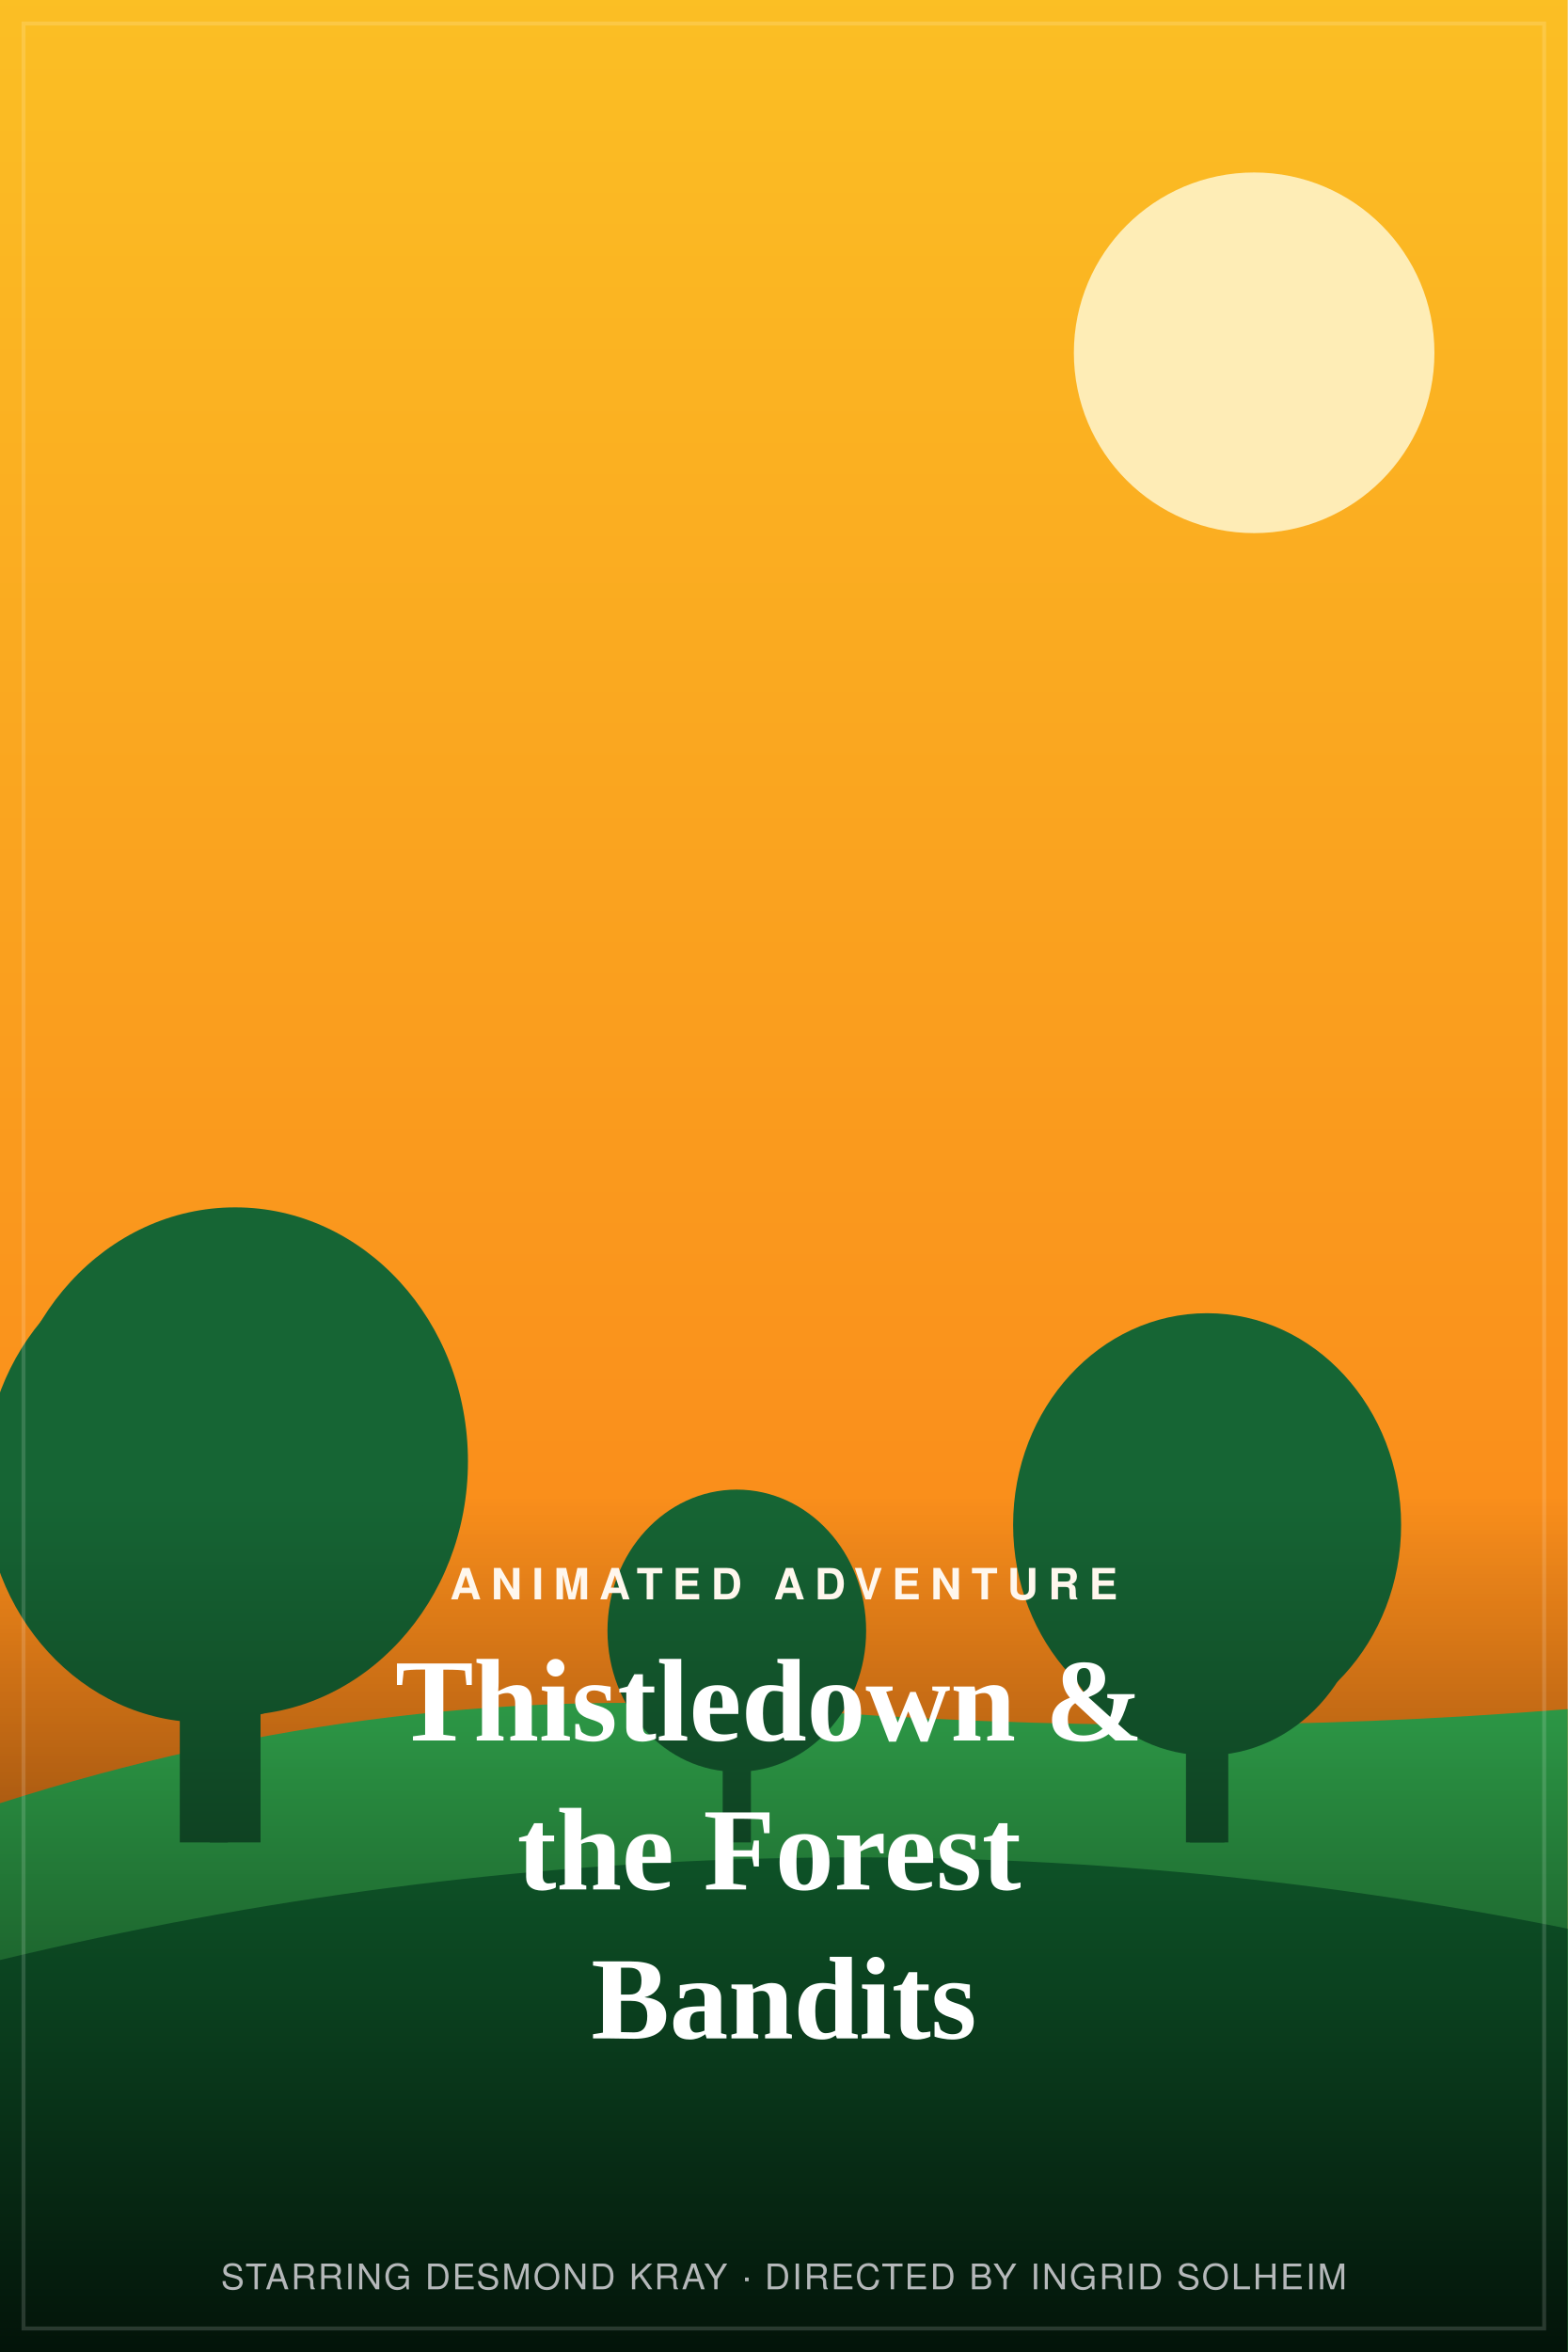
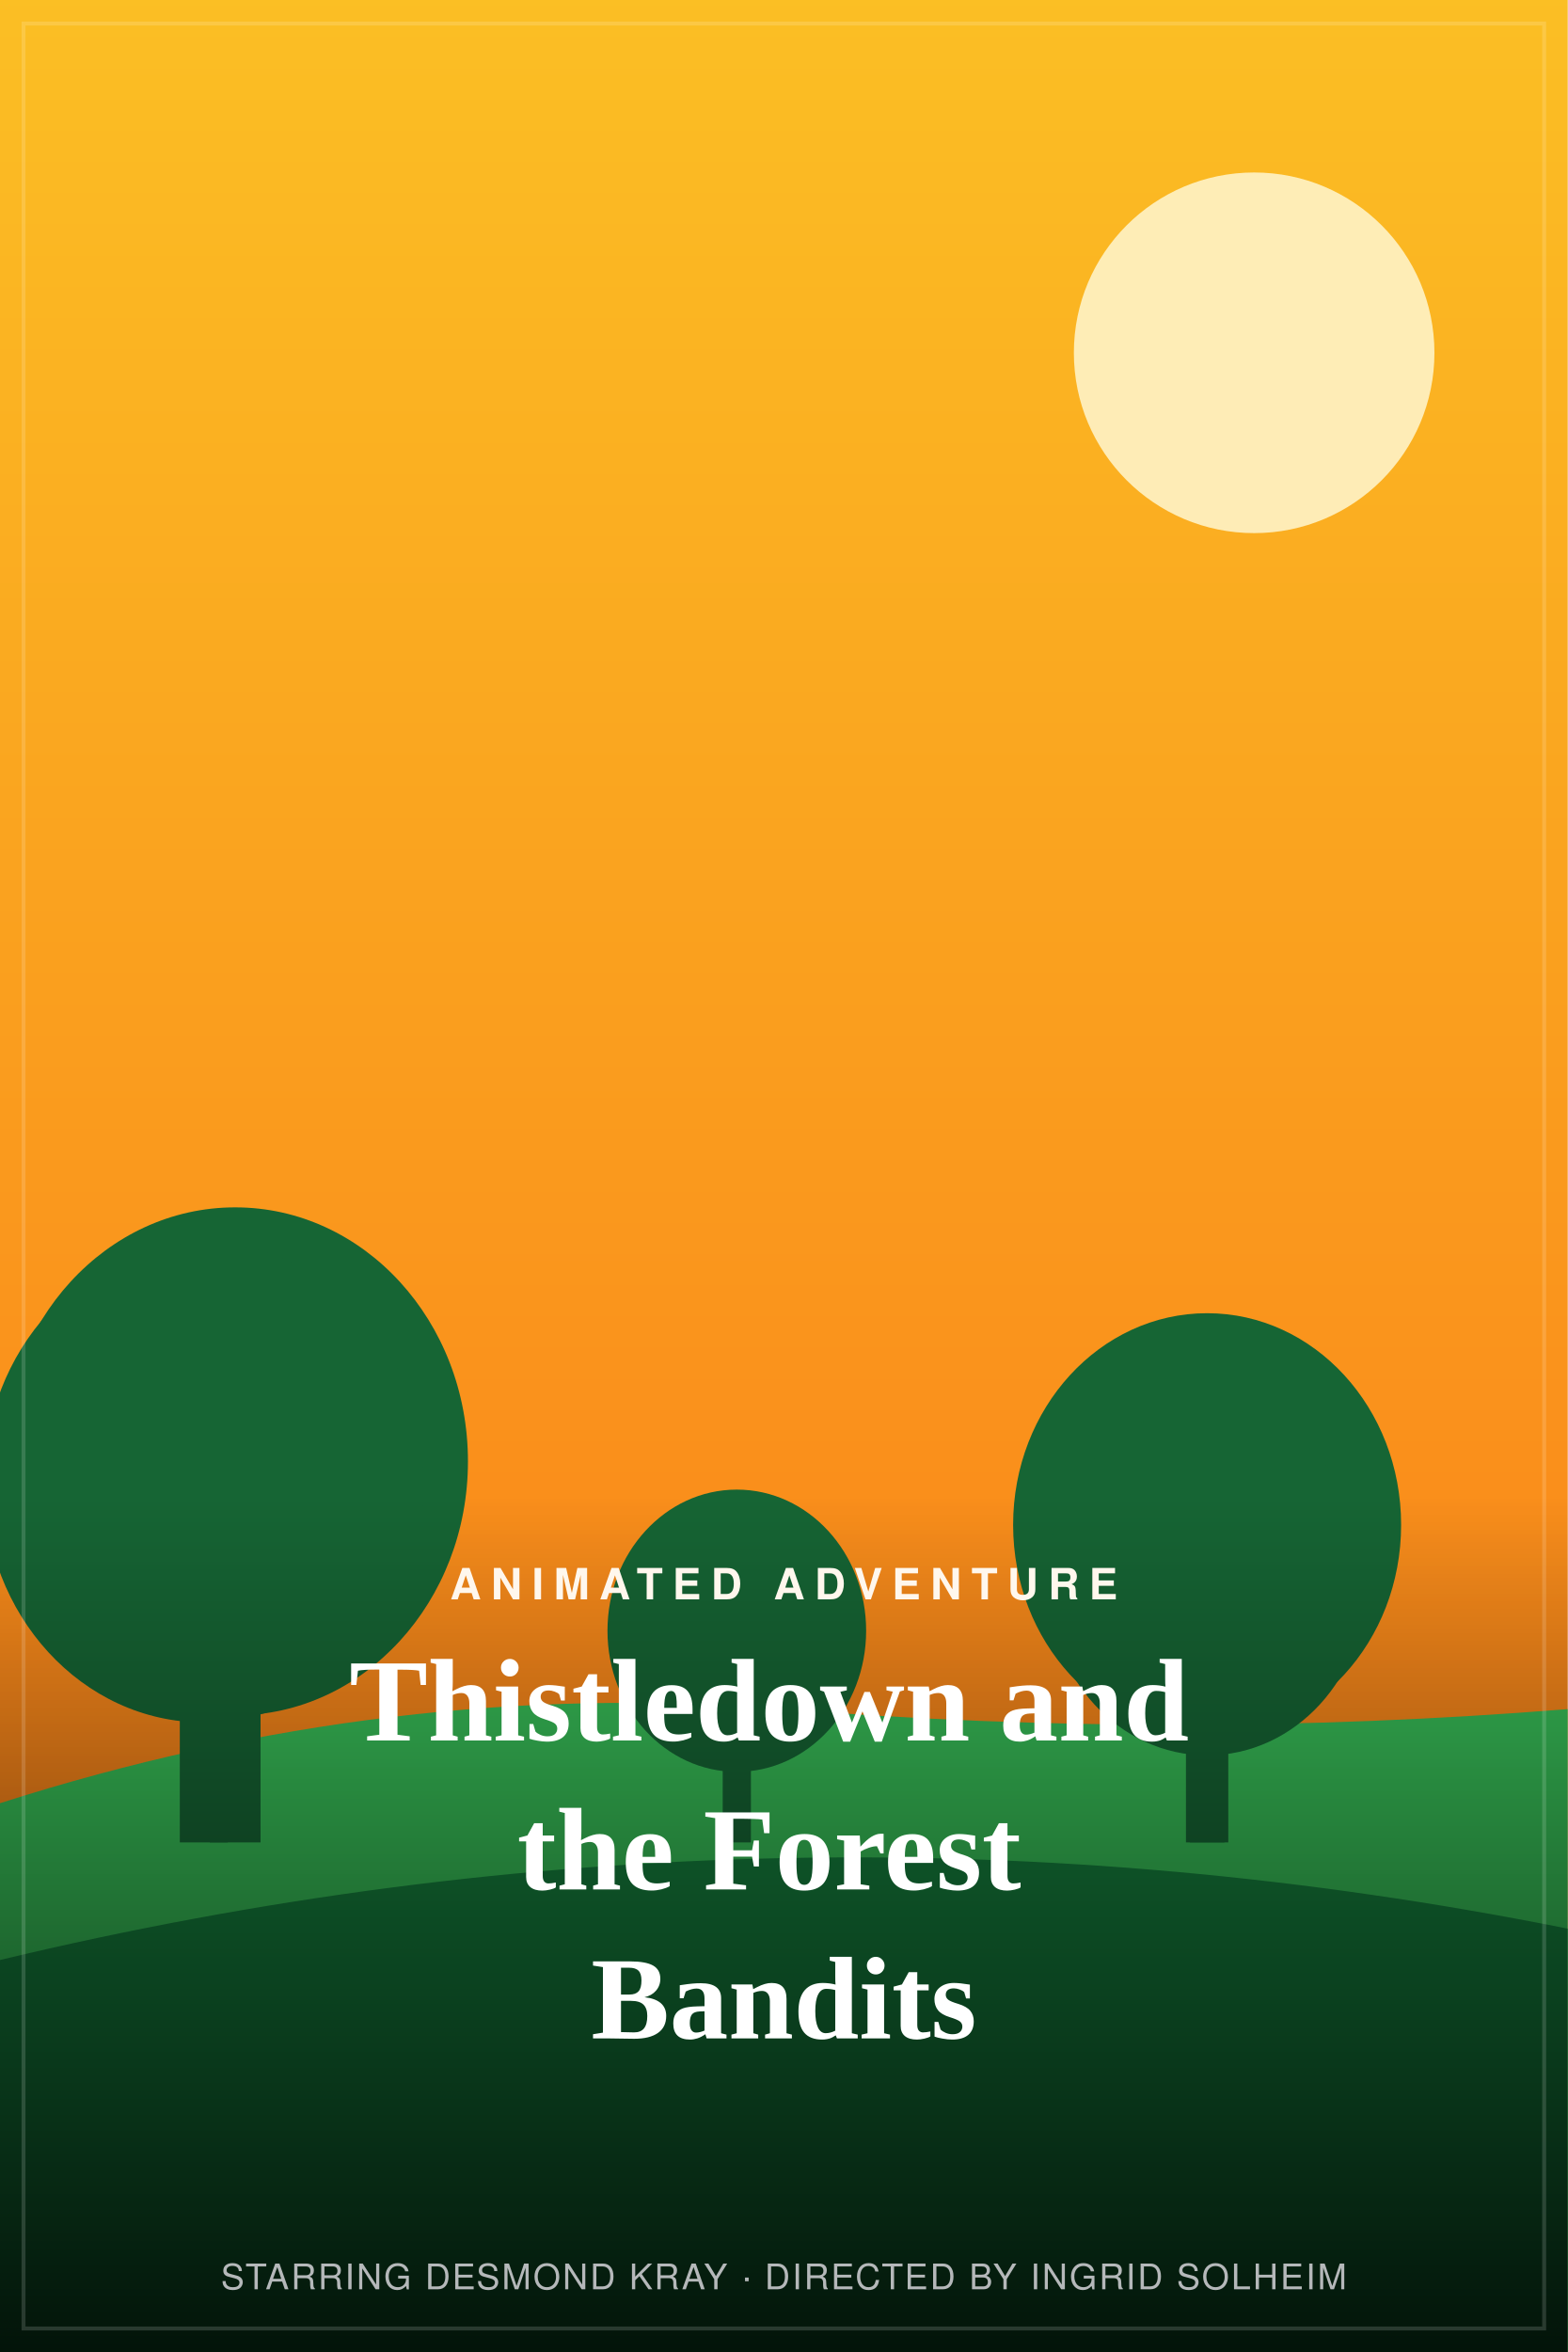
<svg xmlns="http://www.w3.org/2000/svg" viewBox="0 0 400 600">
  <defs>
    <linearGradient id="sky-thistledown-bandits" x1="0" y1="0" x2="0" y2="1">
      <stop offset="0%" stop-color="#fbbf24" />
      <stop offset="100%" stop-color="#f97316" />
    </linearGradient>
    <linearGradient id="scrim-thistledown-bandits" x1="0" y1="0" x2="0" y2="1">
      <stop offset="0%" stop-color="#000" stop-opacity="0" />
      <stop offset="100%" stop-color="#000" stop-opacity="0.85" />
    </linearGradient>
  </defs>
  <rect width="400" height="600" fill="url(#sky-thistledown-bandits)" />
  <circle cx="320" cy="90" r="46" fill="#fef3c7" opacity="0.9" />
  <path d="M 0 600 L 0 460 Q 100 428 200 436 T 400 436 L 400 600 Z" fill="#22c55e" opacity="0.9" />
  <path d="M 0 600 L 0 500 Q 100 476 200 474 T 400 492 L 400 600 Z" fill="#15803d" opacity="1" />
  <ellipse cx="308" cy="389" rx="49.5" ry="54" fill="#166534" />
  <rect x="302.6" y="429.5" width="10.8" height="40.5" fill="#166534" />
  <ellipse cx="188" cy="416" rx="33" ry="36" fill="#166534" />
  <rect x="184.4" y="443" width="7.2" height="27" fill="#166534" />
  <ellipse cx="60" cy="372.8" rx="59.4" ry="64.8" fill="#166534" />
  <rect x="53.52" y="421.4" width="12.96" height="48.6" fill="#166534" />
  <ellipse cx="52" cy="378.2" rx="56.1" ry="61.2" fill="#166534" />
  <rect x="45.88" y="424.1" width="12.24" height="45.9" fill="#166534" />
  <ellipse cx="308" cy="403.4" rx="40.7" ry="44.4" fill="#166534" />
  <rect x="303.56" y="436.7" width="8.88" height="33.3" fill="#166534" />
  <rect x="0" y="382" width="400" height="218" fill="url(#scrim-thistledown-bandits)" />
  <text x="200" y="408" font-family="Helvetica, Arial, sans-serif" font-size="11" font-weight="700" letter-spacing="2.5" fill="#fff7ed" text-anchor="middle">ANIMATED ADVENTURE</text>
  <text x="200" y="444" font-family="Georgia, 'Times New Roman', serif" font-size="30" font-weight="700" fill="#fff" text-anchor="middle">
-     <tspan x="200" dy="0">Thistledown &amp;</tspan>
+     <tspan x="200" dy="0">Thistledown and</tspan>
    <tspan x="200" dy="38">the Forest</tspan>
    <tspan x="200" dy="38">Bandits</tspan>
  </text>
  <text x="200" y="584" font-family="Helvetica, Arial, sans-serif" font-size="9" letter-spacing="0.5" fill="#d4d4d8" text-anchor="middle" opacity="0.85">STARRING DESMOND KRAY · DIRECTED BY INGRID SOLHEIM</text>
  <rect x="6" y="6" width="388" height="588" fill="none" stroke="#fff" stroke-width="1" opacity="0.15" />
</svg>
